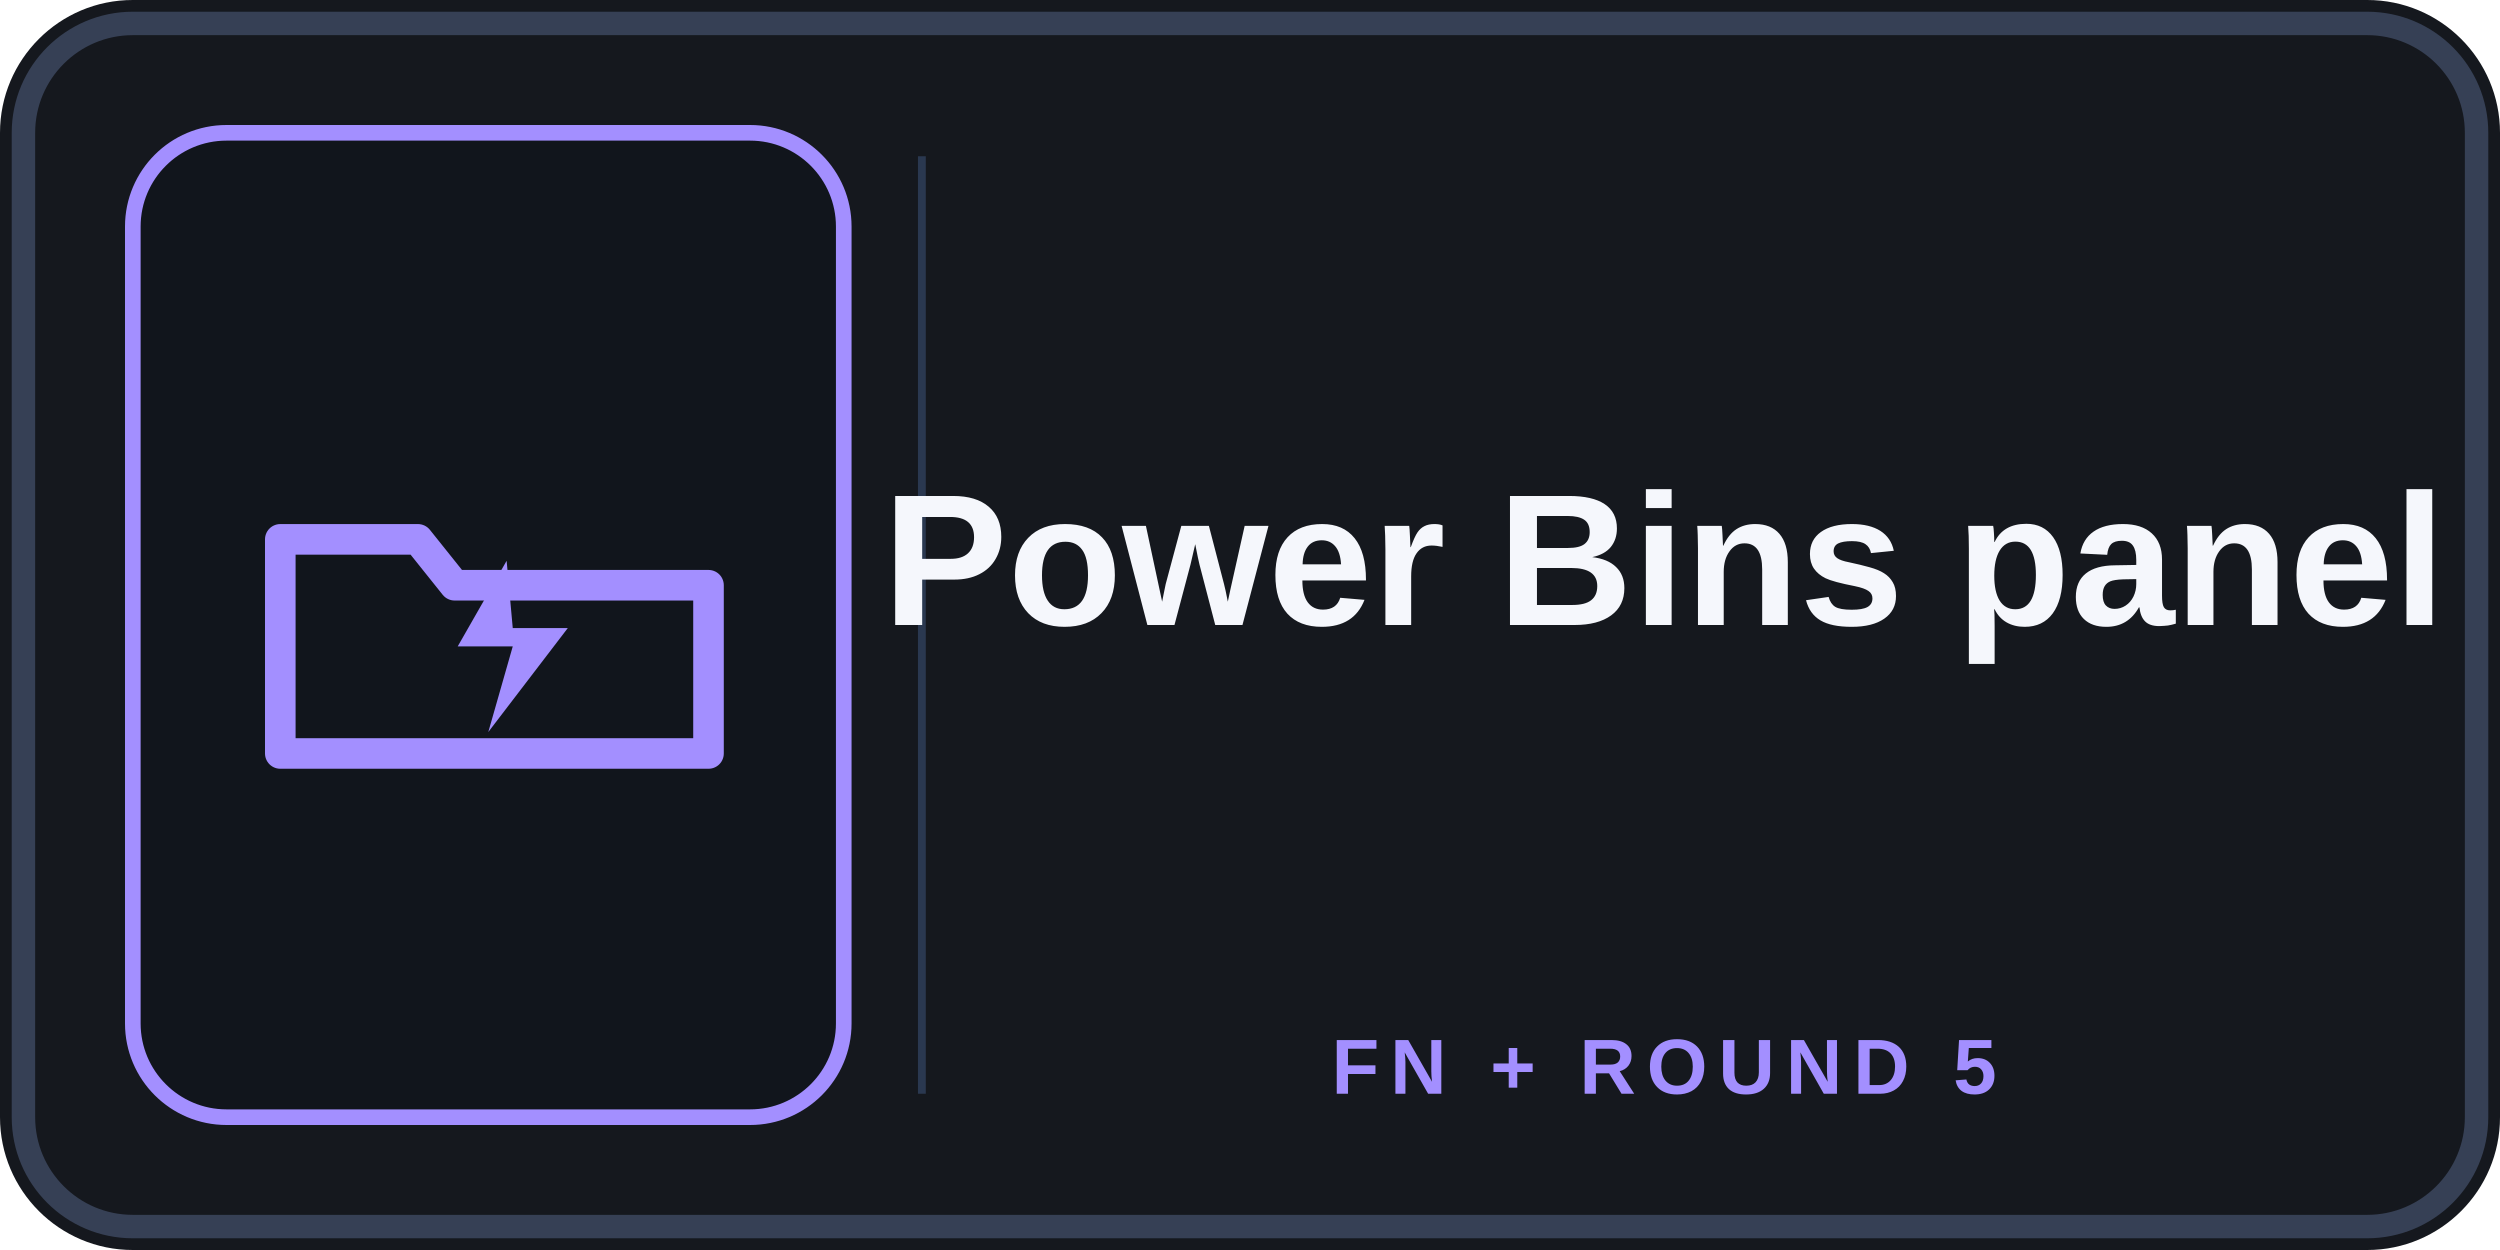
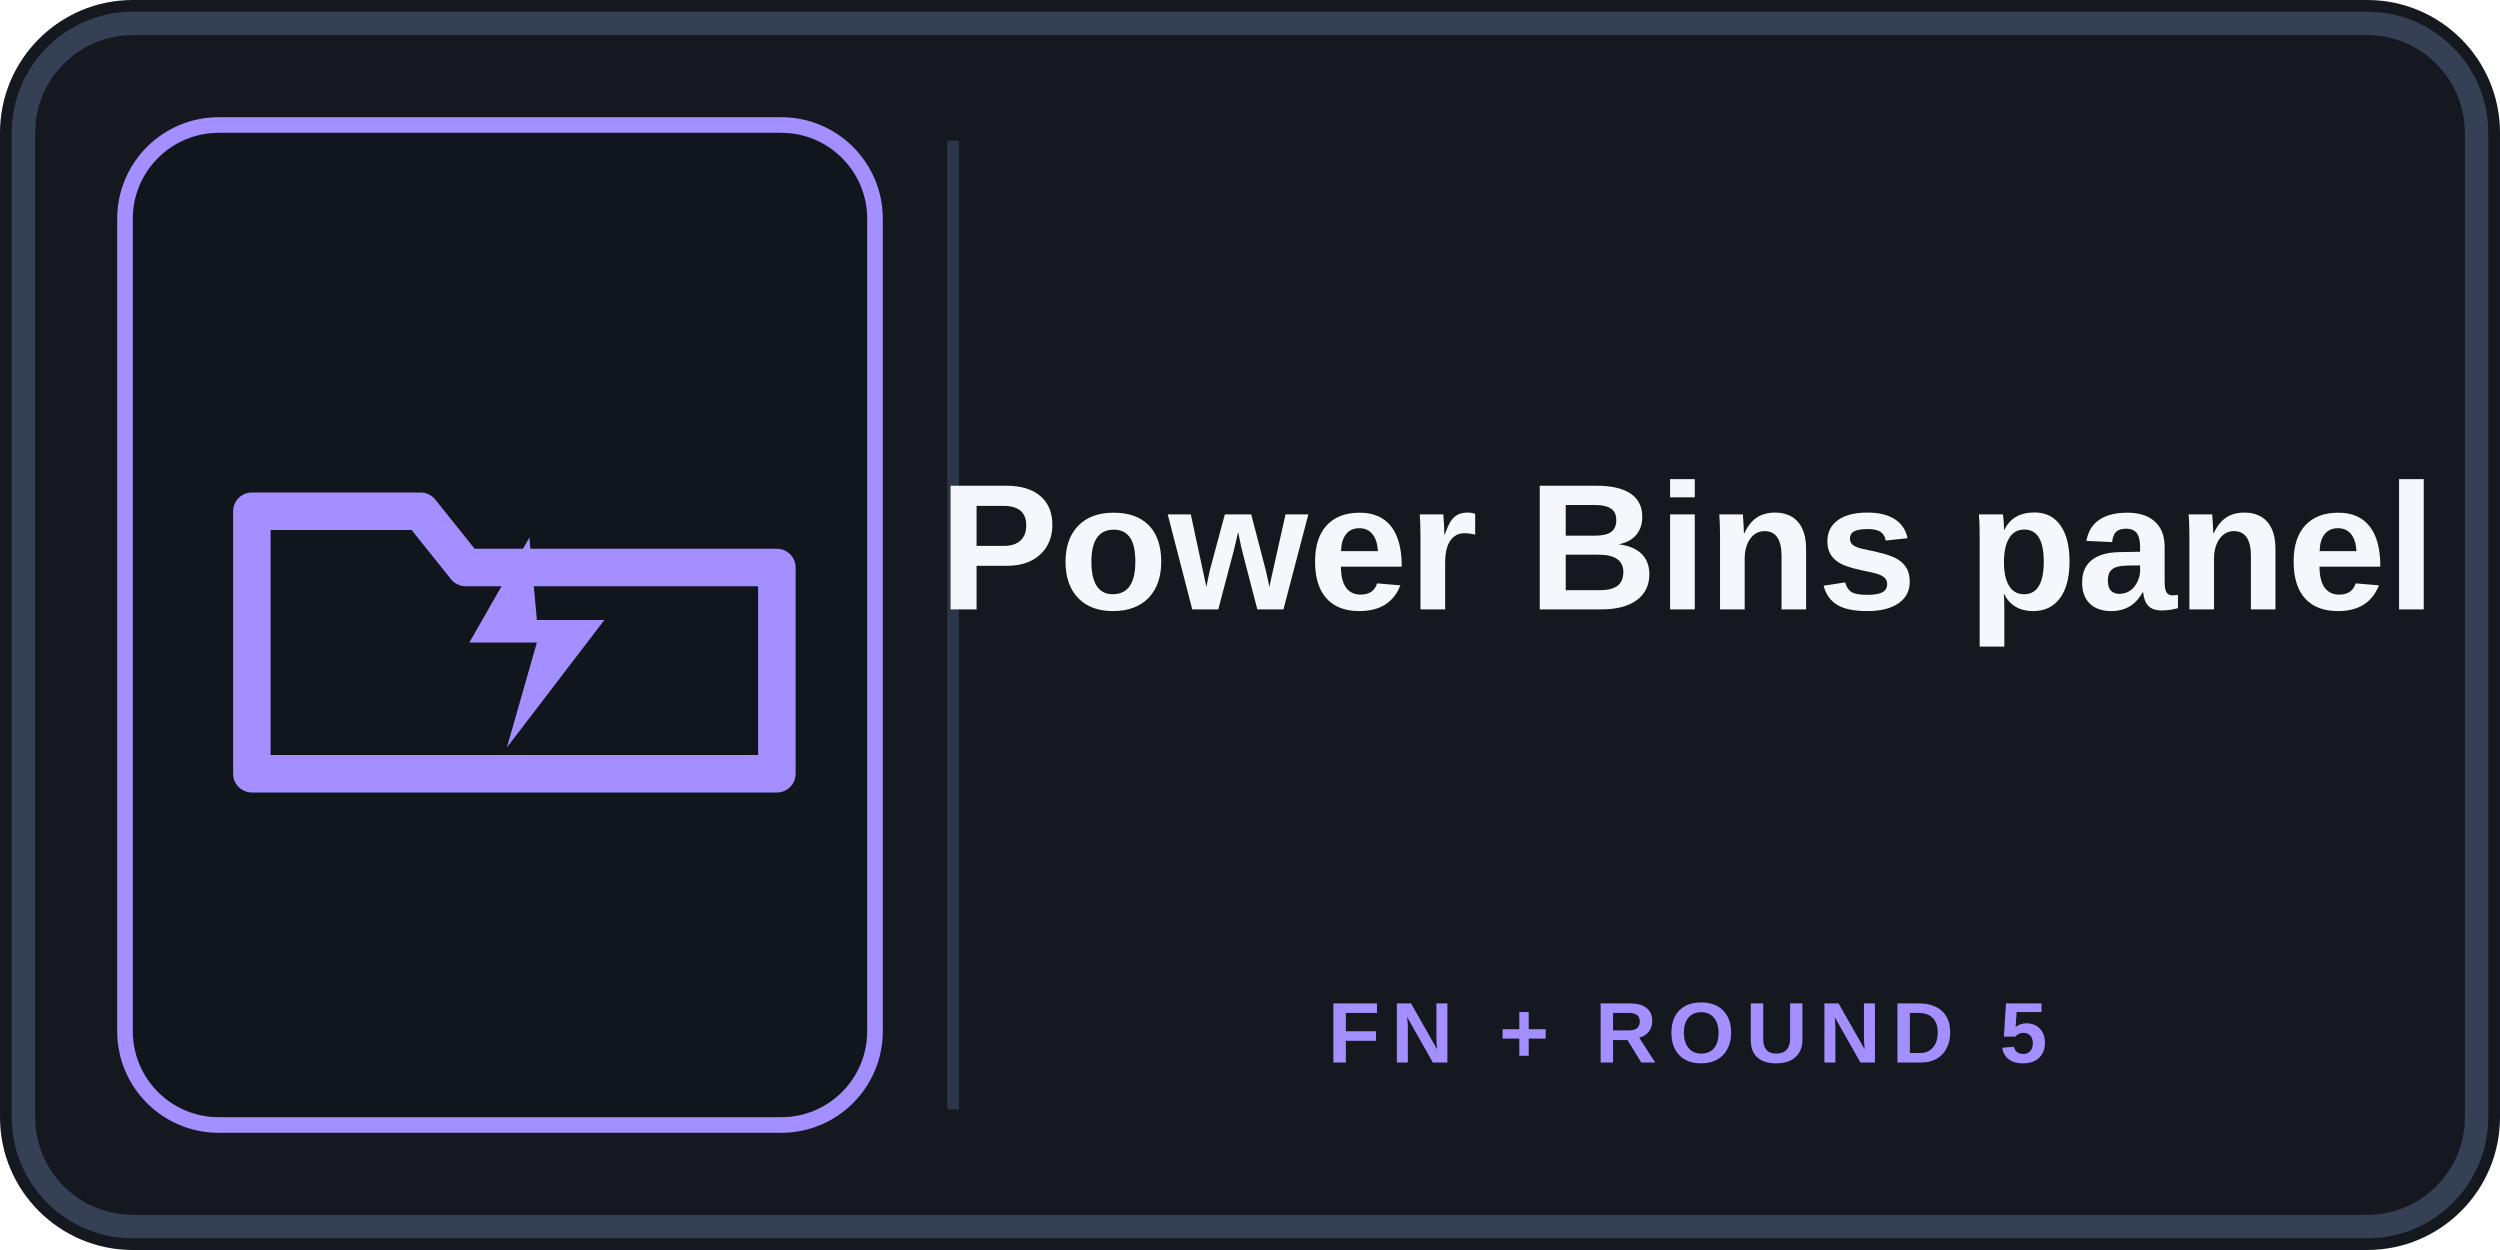
<svg xmlns="http://www.w3.org/2000/svg" width="320" height="160" viewBox="0 0 320 160">
  <rect width="320" height="160" rx="17" fill="#15181E" />
  <rect x="3" y="3" width="314" height="154" rx="14" fill="none" stroke="#364055" stroke-width="3" />
-   <rect x="17" y="17" width="91" height="126" rx="12" fill="#11151C" stroke="#A38FFF" stroke-width="2" />
-   <svg x="21" y="21" width="83" height="118" viewBox="0 0 212 212" preserveAspectRatio="xMidYMid meet">
+   <rect x="16" y="16" width="96" height="128" rx="12" fill="#11151C" stroke="#A38FFF" stroke-width="2" />
+   <g transform="translate(14, 28) scale(0.48)">
    <path d="M38 78h45l12 15h83v55H38z" stroke="#A38FFF" stroke-width="10" stroke-linecap="round" stroke-linejoin="round" fill="none" />
    <path d="M112 85l-16 28h18l-8 28 26-34h-18z" fill="#A38FFF" />
-   </svg>
-   <line x1="118" y1="20" x2="118" y2="140" stroke="#2A3850" stroke-width="1" />
-   <text x="213" y="80" text-anchor="middle" fill="#F5F7FC" font-family="Arial,Helvetica,sans-serif" font-size="24" font-weight="700" textLength="180" lengthAdjust="spacingAndGlyphs">Power Bins panel</text>
-   <text x="213" y="140" text-anchor="middle" fill="#A38FFF" font-family="Arial,Helvetica,sans-serif" font-size="10" font-weight="700" letter-spacing="1.4">FN + ROUND 5</text>
+   </g>
+   <line x1="122" y1="18" x2="122" y2="142" stroke="#2B3648" stroke-width="1.5" />
+   <text x="216" y="78" text-anchor="middle" fill="#F5F7FC" font-family="Arial, Helvetica, sans-serif" font-size="23" font-weight="700">Power Bins panel</text>
+   <text x="216" y="136" text-anchor="middle" fill="#A38FFF" font-family="Arial, Helvetica, sans-serif" font-size="11" font-weight="700" letter-spacing="1.4">FN + ROUND 5</text>
</svg>
